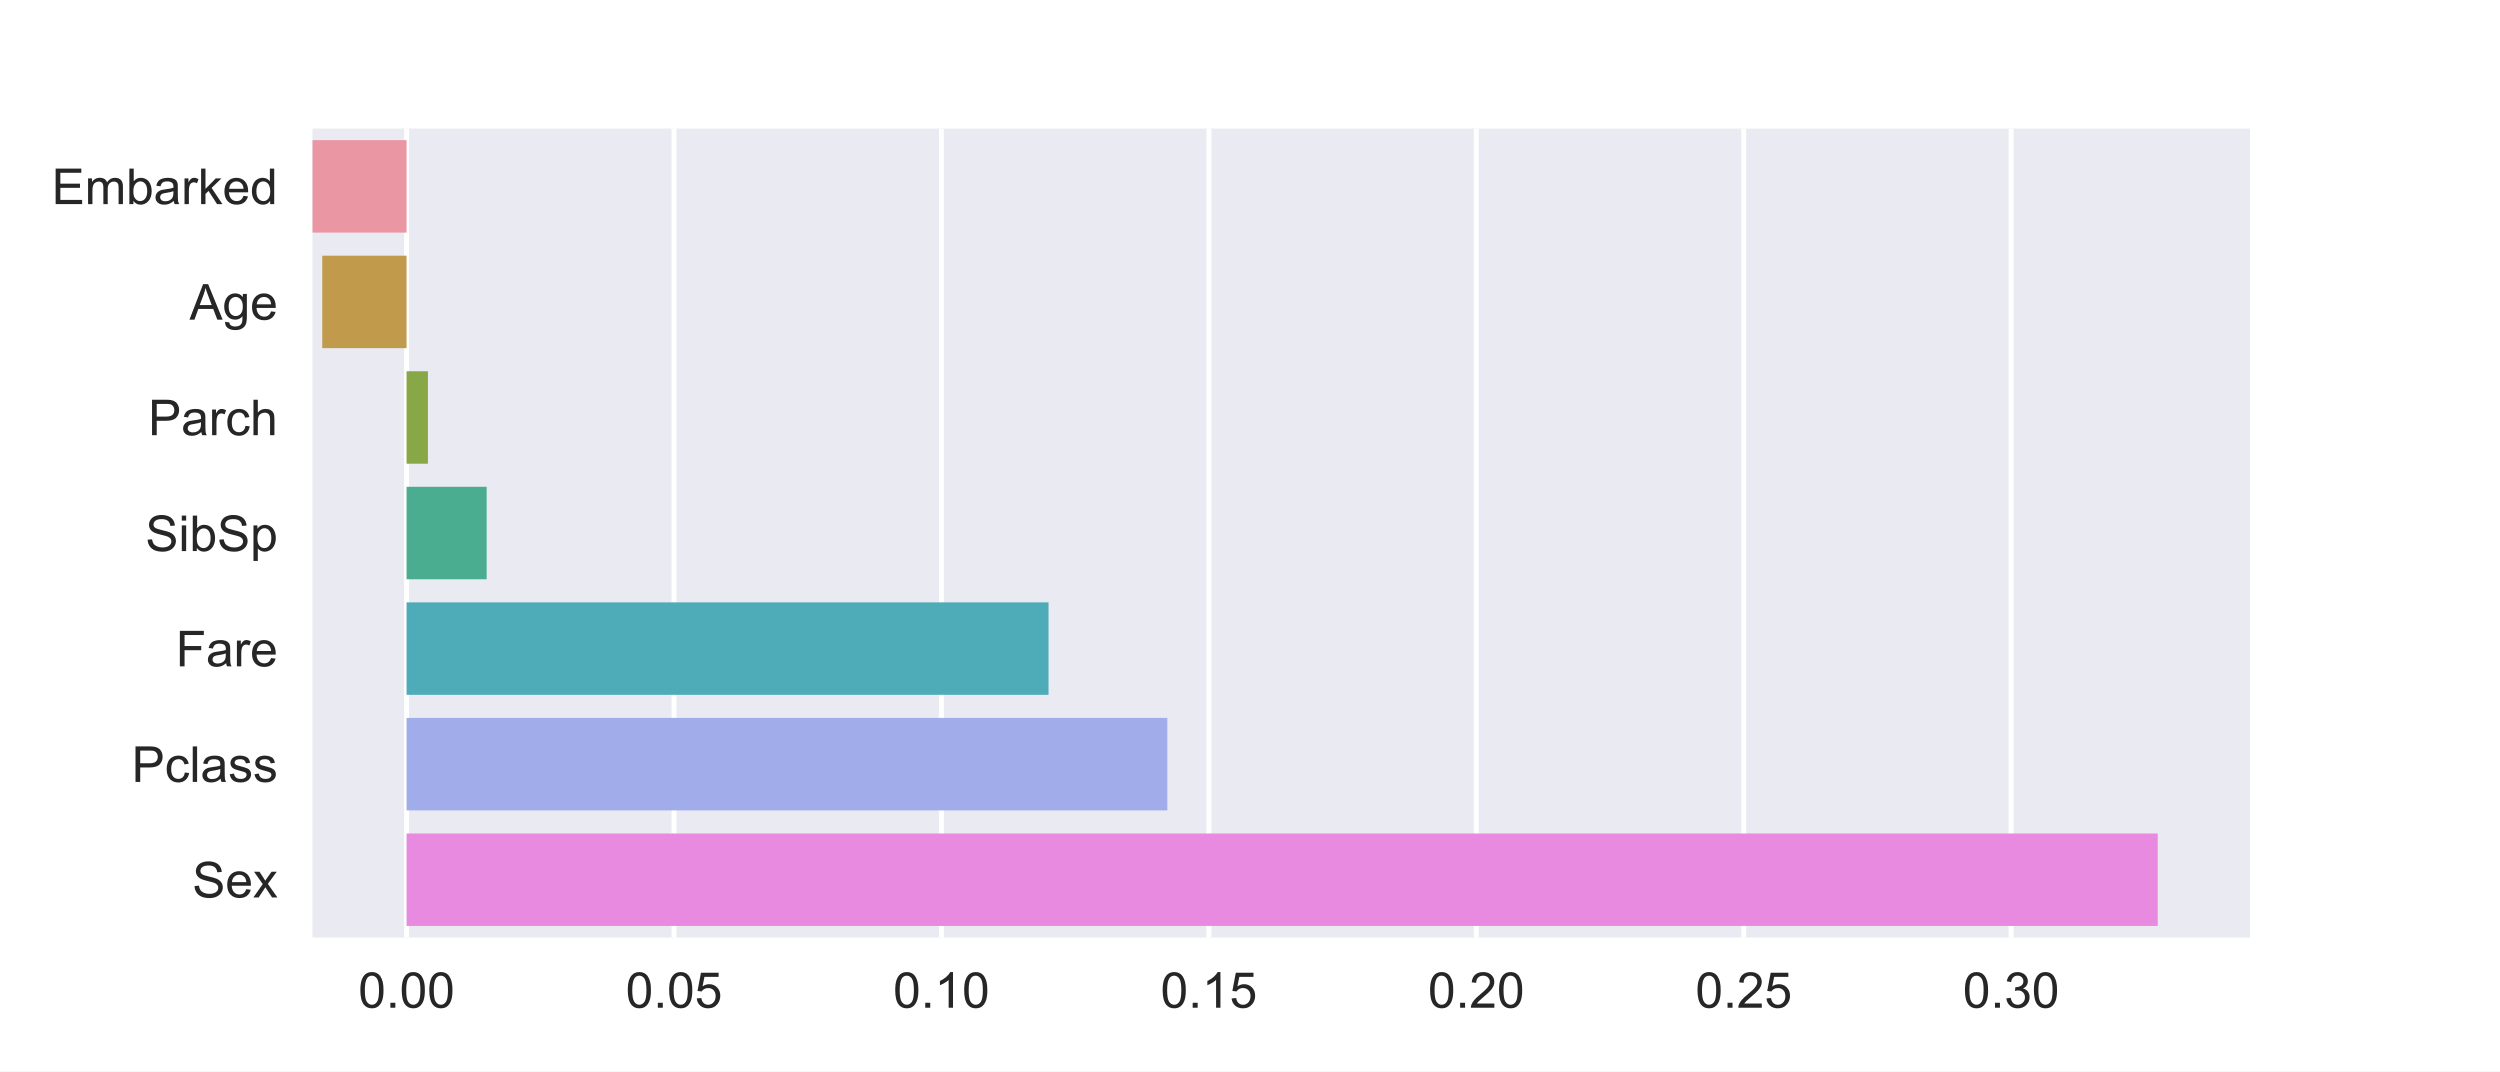
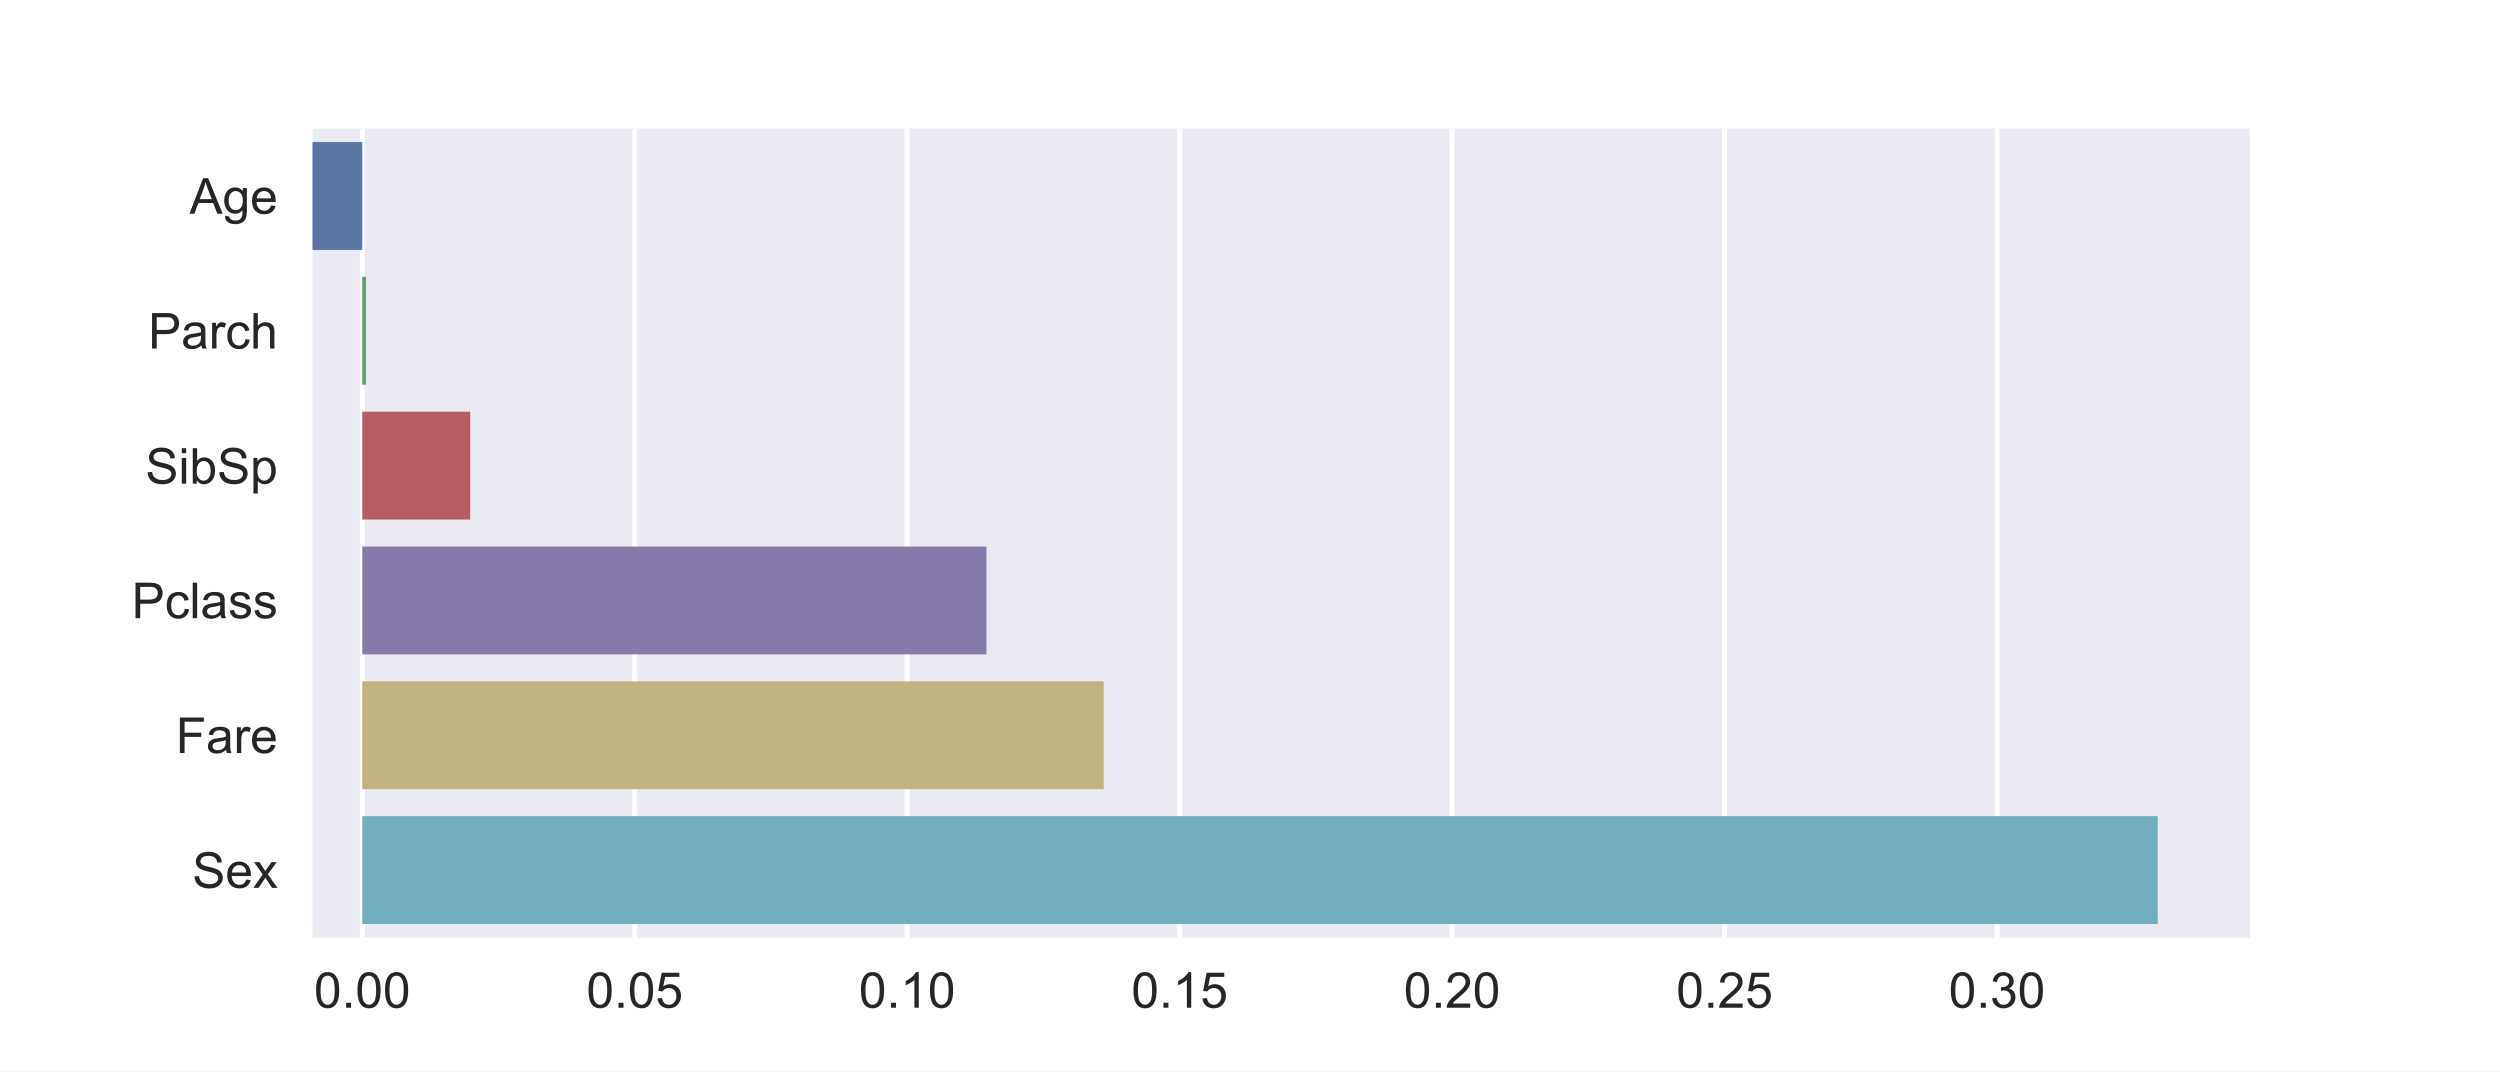
<svg xmlns="http://www.w3.org/2000/svg" xmlns:xlink="http://www.w3.org/1999/xlink" height="216pt" version="1.1" viewBox="0 0 504 216" width="504pt">
  <defs>
    <style type="text/css">
*{stroke-linecap:butt;stroke-linejoin:round;}
  </style>
  </defs>
  <g id="figure_1">
    <g id="patch_1">
      <path d="M 0 216  L 504 216  L 504 0  L 0 0  z " style="fill:#ffffff;" />
    </g>
    <g id="axes_1">
      <g id="patch_2">
        <path d="M 63 189  L 453.6 189  L 453.6 25.92  L 63 25.92  z " style="fill:#eaeaf2;" />
      </g>
      <g id="matplotlib.axis_1">
        <g id="xtick_1">
          <g id="line2d_1">
-             <path clip-path="url(#p0cfe0e546b)" d="M 81.963 189  L 81.963 25.92  " style="fill:none;stroke:#ffffff;stroke-linecap:round;" />
+             <path clip-path="url(#p07d637945c)" d="M 73.035 189  L 73.035 25.92  " style="fill:none;stroke:#ffffff;stroke-linecap:round;" />
          </g>
          <g id="line2d_2" />
          <g id="text_1">
            <defs>
              <path d="M 4.156 35.297  Q 4.156 48 6.766 55.734  Q 9.375 63.484 14.516 67.672  Q 19.672 71.875 27.484 71.875  Q 33.25 71.875 37.594 69.547  Q 41.938 67.234 44.766 62.859  Q 47.609 58.5 49.219 52.219  Q 50.828 45.953 50.828 35.297  Q 50.828 22.703 48.234 14.969  Q 45.656 7.234 40.5 3  Q 35.359 -1.219 27.484 -1.219  Q 17.141 -1.219 11.234 6.203  Q 4.156 15.141 4.156 35.297  M 13.188 35.297  Q 13.188 17.672 17.312 11.828  Q 21.438 6 27.484 6  Q 33.547 6 37.672 11.859  Q 41.797 17.719 41.797 35.297  Q 41.797 52.984 37.672 58.781  Q 33.547 64.594 27.391 64.594  Q 21.344 64.594 17.719 59.469  Q 13.188 52.938 13.188 35.297  " id="ArialMT-30" />
              <path d="M 9.078 0  L 9.078 10.016  L 19.094 10.016  L 19.094 0  z " id="ArialMT-2e" />
            </defs>
-             <g style="fill:#262626;" transform="translate(72.23235 203.1578)scale(0.1 -0.1)">
+             <g style="fill:#262626;" transform="translate(63.30405 203.1578)scale(0.1 -0.1)">
              <use xlink:href="#ArialMT-30" />
              <use x="55.615" xlink:href="#ArialMT-2e" />
              <use x="83.398" xlink:href="#ArialMT-30" />
              <use x="139.014" xlink:href="#ArialMT-30" />
            </g>
          </g>
        </g>
        <g id="xtick_2">
          <g id="line2d_3">
-             <path clip-path="url(#p0cfe0e546b)" d="M 135.877 189  L 135.877 25.92  " style="fill:none;stroke:#ffffff;stroke-linecap:round;" />
+             <path clip-path="url(#p07d637945c)" d="M 127.962 189  L 127.962 25.92  " style="fill:none;stroke:#ffffff;stroke-linecap:round;" />
          </g>
          <g id="line2d_4" />
          <g id="text_2">
            <defs>
              <path d="M 4.156 18.75  L 13.375 19.531  Q 14.406 12.797 18.141 9.391  Q 21.875 6 27.156 6  Q 33.5 6 37.891 10.781  Q 42.281 15.578 42.281 23.484  Q 42.281 31 38.062 35.344  Q 33.844 39.703 27 39.703  Q 22.75 39.703 19.328 37.766  Q 15.922 35.844 13.969 32.766  L 5.719 33.844  L 12.641 70.609  L 48.25 70.609  L 48.25 62.203  L 19.672 62.203  L 15.828 42.969  Q 22.266 47.469 29.344 47.469  Q 38.719 47.469 45.156 40.969  Q 51.609 34.469 51.609 24.266  Q 51.609 14.547 45.953 7.469  Q 39.062 -1.219 27.156 -1.219  Q 17.391 -1.219 11.203 4.25  Q 5.031 9.719 4.156 18.75  " id="ArialMT-35" />
            </defs>
-             <g style="fill:#262626;" transform="translate(126.1466 203.1578)scale(0.1 -0.1)">
+             <g style="fill:#262626;" transform="translate(118.2312 203.1578)scale(0.1 -0.1)">
              <use xlink:href="#ArialMT-30" />
              <use x="55.615" xlink:href="#ArialMT-2e" />
              <use x="83.398" xlink:href="#ArialMT-30" />
              <use x="139.014" xlink:href="#ArialMT-35" />
            </g>
          </g>
        </g>
        <g id="xtick_3">
          <g id="line2d_5">
-             <path clip-path="url(#p0cfe0e546b)" d="M 189.791 189  L 189.791 25.92  " style="fill:none;stroke:#ffffff;stroke-linecap:round;" />
+             <path clip-path="url(#p07d637945c)" d="M 182.889 189  L 182.889 25.92  " style="fill:none;stroke:#ffffff;stroke-linecap:round;" />
          </g>
          <g id="line2d_6" />
          <g id="text_3">
            <defs>
              <path d="M 37.25 0  L 28.469 0  L 28.469 56  Q 25.297 52.984 20.141 49.953  Q 14.984 46.922 10.891 45.406  L 10.891 53.906  Q 18.266 57.375 23.781 62.297  Q 29.297 67.234 31.594 71.875  L 37.25 71.875  z " id="ArialMT-31" />
            </defs>
-             <g style="fill:#262626;" transform="translate(180.0609 203.1578)scale(0.1 -0.1)">
+             <g style="fill:#262626;" transform="translate(173.1584 203.1578)scale(0.1 -0.1)">
              <use xlink:href="#ArialMT-30" />
              <use x="55.615" xlink:href="#ArialMT-2e" />
              <use x="83.398" xlink:href="#ArialMT-31" />
              <use x="139.014" xlink:href="#ArialMT-30" />
            </g>
          </g>
        </g>
        <g id="xtick_4">
          <g id="line2d_7">
-             <path clip-path="url(#p0cfe0e546b)" d="M 243.706 189  L 243.706 25.92  " style="fill:none;stroke:#ffffff;stroke-linecap:round;" />
+             <path clip-path="url(#p07d637945c)" d="M 237.816 189  L 237.816 25.92  " style="fill:none;stroke:#ffffff;stroke-linecap:round;" />
          </g>
          <g id="line2d_8" />
          <g id="text_4">
-             <g style="fill:#262626;" transform="translate(233.9751 203.1578)scale(0.1 -0.1)">
+             <g style="fill:#262626;" transform="translate(228.0856 203.1578)scale(0.1 -0.1)">
              <use xlink:href="#ArialMT-30" />
              <use x="55.615" xlink:href="#ArialMT-2e" />
              <use x="83.398" xlink:href="#ArialMT-31" />
              <use x="139.014" xlink:href="#ArialMT-35" />
            </g>
          </g>
        </g>
        <g id="xtick_5">
          <g id="line2d_9">
-             <path clip-path="url(#p0cfe0e546b)" d="M 297.62 189  L 297.62 25.92  " style="fill:none;stroke:#ffffff;stroke-linecap:round;" />
+             <path clip-path="url(#p07d637945c)" d="M 292.743 189  L 292.743 25.92  " style="fill:none;stroke:#ffffff;stroke-linecap:round;" />
          </g>
          <g id="line2d_10" />
          <g id="text_5">
            <defs>
              <path d="M 50.344 8.453  L 50.344 0  L 3.031 0  Q 2.938 3.172 4.047 6.109  Q 5.859 10.938 9.828 15.625  Q 13.812 20.312 21.344 26.469  Q 33.016 36.031 37.109 41.625  Q 41.219 47.219 41.219 52.203  Q 41.219 57.422 37.469 61  Q 33.734 64.594 27.734 64.594  Q 21.391 64.594 17.578 60.781  Q 13.766 56.984 13.719 50.25  L 4.688 51.172  Q 5.609 61.281 11.656 66.578  Q 17.719 71.875 27.938 71.875  Q 38.234 71.875 44.234 66.156  Q 50.25 60.453 50.25 52  Q 50.25 47.703 48.484 43.547  Q 46.734 39.406 42.656 34.812  Q 38.578 30.219 29.109 22.219  Q 21.188 15.578 18.938 13.203  Q 16.703 10.844 15.234 8.453  z " id="ArialMT-32" />
            </defs>
-             <g style="fill:#262626;" transform="translate(287.8894 203.1578)scale(0.1 -0.1)">
+             <g style="fill:#262626;" transform="translate(283.0128 203.1578)scale(0.1 -0.1)">
              <use xlink:href="#ArialMT-30" />
              <use x="55.615" xlink:href="#ArialMT-2e" />
              <use x="83.398" xlink:href="#ArialMT-32" />
              <use x="139.014" xlink:href="#ArialMT-30" />
            </g>
          </g>
        </g>
        <g id="xtick_6">
          <g id="line2d_11">
-             <path clip-path="url(#p0cfe0e546b)" d="M 351.534 189  L 351.534 25.92  " style="fill:none;stroke:#ffffff;stroke-linecap:round;" />
+             <path clip-path="url(#p07d637945c)" d="M 347.67 189  L 347.67 25.92  " style="fill:none;stroke:#ffffff;stroke-linecap:round;" />
          </g>
          <g id="line2d_12" />
          <g id="text_6">
-             <g style="fill:#262626;" transform="translate(341.8037 203.1578)scale(0.1 -0.1)">
+             <g style="fill:#262626;" transform="translate(337.94 203.1578)scale(0.1 -0.1)">
              <use xlink:href="#ArialMT-30" />
              <use x="55.615" xlink:href="#ArialMT-2e" />
              <use x="83.398" xlink:href="#ArialMT-32" />
              <use x="139.014" xlink:href="#ArialMT-35" />
            </g>
          </g>
        </g>
        <g id="xtick_7">
          <g id="line2d_13">
-             <path clip-path="url(#p0cfe0e546b)" d="M 405.448 189  L 405.448 25.92  " style="fill:none;stroke:#ffffff;stroke-linecap:round;" />
+             <path clip-path="url(#p07d637945c)" d="M 402.598 189  L 402.598 25.92  " style="fill:none;stroke:#ffffff;stroke-linecap:round;" />
          </g>
          <g id="line2d_14" />
          <g id="text_7">
            <defs>
              <path d="M 4.203 18.891  L 12.984 20.062  Q 14.5 12.594 18.141 9.297  Q 21.781 6 27 6  Q 33.203 6 37.469 10.297  Q 41.75 14.594 41.75 20.953  Q 41.75 27 37.797 30.922  Q 33.844 34.859 27.734 34.859  Q 25.25 34.859 21.531 33.891  L 22.516 41.609  Q 23.391 41.5 23.922 41.5  Q 29.547 41.5 34.031 44.422  Q 38.531 47.359 38.531 53.469  Q 38.531 58.297 35.25 61.469  Q 31.984 64.656 26.812 64.656  Q 21.688 64.656 18.266 61.422  Q 14.844 58.203 13.875 51.766  L 5.078 53.328  Q 6.688 62.156 12.391 67.016  Q 18.109 71.875 26.609 71.875  Q 32.469 71.875 37.391 69.359  Q 42.328 66.844 44.938 62.5  Q 47.562 58.156 47.562 53.266  Q 47.562 48.641 45.062 44.828  Q 42.578 41.016 37.703 38.766  Q 44.047 37.312 47.562 32.688  Q 51.078 28.078 51.078 21.141  Q 51.078 11.766 44.234 5.25  Q 37.406 -1.266 26.953 -1.266  Q 17.531 -1.266 11.297 4.344  Q 5.078 9.969 4.203 18.891  " id="ArialMT-33" />
            </defs>
-             <g style="fill:#262626;" transform="translate(395.7179 203.1578)scale(0.1 -0.1)">
+             <g style="fill:#262626;" transform="translate(392.8672 203.1578)scale(0.1 -0.1)">
              <use xlink:href="#ArialMT-30" />
              <use x="55.615" xlink:href="#ArialMT-2e" />
              <use x="83.398" xlink:href="#ArialMT-33" />
              <use x="139.014" xlink:href="#ArialMT-30" />
            </g>
          </g>
        </g>
      </g>
      <g id="matplotlib.axis_2">
        <g id="ytick_1">
          <g id="line2d_15" />
          <g id="text_8">
            <defs>
-               <path d="M 7.906 0  L 7.906 71.578  L 59.672 71.578  L 59.672 63.141  L 17.391 63.141  L 17.391 41.219  L 56.984 41.219  L 56.984 32.812  L 17.391 32.812  L 17.391 8.453  L 61.328 8.453  L 61.328 0  z " id="ArialMT-45" />
-               <path d="M 6.594 0  L 6.594 51.859  L 14.453 51.859  L 14.453 44.578  Q 16.891 48.391 20.938 50.703  Q 25 53.031 30.172 53.031  Q 35.938 53.031 39.625 50.641  Q 43.312 48.25 44.828 43.953  Q 50.984 53.031 60.844 53.031  Q 68.562 53.031 72.703 48.75  Q 76.859 44.484 76.859 35.594  L 76.859 0  L 68.109 0  L 68.109 32.672  Q 68.109 37.938 67.25 40.25  Q 66.406 42.578 64.156 43.984  Q 61.922 45.406 58.891 45.406  Q 53.422 45.406 49.797 41.766  Q 46.188 38.141 46.188 30.125  L 46.188 0  L 37.406 0  L 37.406 33.688  Q 37.406 39.547 35.25 42.469  Q 33.109 45.406 28.219 45.406  Q 24.516 45.406 21.359 43.453  Q 18.219 41.5 16.797 37.734  Q 15.375 33.984 15.375 26.906  L 15.375 0  z " id="ArialMT-6d" />
-               <path d="M 14.703 0  L 6.547 0  L 6.547 71.578  L 15.328 71.578  L 15.328 46.047  Q 20.906 53.031 29.547 53.031  Q 34.328 53.031 38.594 51.094  Q 42.875 49.172 45.625 45.672  Q 48.391 42.188 49.953 37.25  Q 51.516 32.328 51.516 26.703  Q 51.516 13.375 44.922 6.094  Q 38.328 -1.172 29.109 -1.172  Q 19.922 -1.172 14.703 6.5  z M 14.594 26.312  Q 14.594 17 17.141 12.844  Q 21.297 6.062 28.375 6.062  Q 34.125 6.062 38.328 11.062  Q 42.531 16.062 42.531 25.984  Q 42.531 36.141 38.5 40.969  Q 34.469 45.797 28.766 45.797  Q 23 45.797 18.797 40.797  Q 14.594 35.797 14.594 26.312  " id="ArialMT-62" />
-               <path d="M 40.438 6.391  Q 35.547 2.25 31.031 0.531  Q 26.516 -1.172 21.344 -1.172  Q 12.797 -1.172 8.203 3  Q 3.609 7.172 3.609 13.672  Q 3.609 17.484 5.344 20.625  Q 7.078 23.781 9.891 25.688  Q 12.703 27.594 16.219 28.562  Q 18.797 29.25 24.031 29.891  Q 34.672 31.156 39.703 32.906  Q 39.75 34.719 39.75 35.203  Q 39.75 40.578 37.25 42.781  Q 33.891 45.75 27.25 45.75  Q 21.047 45.75 18.094 43.578  Q 15.141 41.406 13.719 35.891  L 5.125 37.062  Q 6.297 42.578 8.984 45.969  Q 11.672 49.359 16.75 51.188  Q 21.828 53.031 28.516 53.031  Q 35.156 53.031 39.297 51.469  Q 43.453 49.906 45.406 47.531  Q 47.359 45.172 48.141 41.547  Q 48.578 39.312 48.578 33.453  L 48.578 21.734  Q 48.578 9.469 49.141 6.219  Q 49.703 2.984 51.375 0  L 42.188 0  Q 40.828 2.734 40.438 6.391  M 39.703 26.031  Q 34.906 24.078 25.344 22.703  Q 19.922 21.922 17.672 20.938  Q 15.438 19.969 14.203 18.094  Q 12.984 16.219 12.984 13.922  Q 12.984 10.406 15.641 8.062  Q 18.312 5.719 23.438 5.719  Q 28.516 5.719 32.469 7.938  Q 36.422 10.156 38.281 14.016  Q 39.703 17 39.703 22.797  z " id="ArialMT-61" />
-               <path d="M 6.5 0  L 6.5 51.859  L 14.406 51.859  L 14.406 44  Q 17.438 49.516 20 51.266  Q 22.562 53.031 25.641 53.031  Q 30.078 53.031 34.672 50.203  L 31.641 42.047  Q 28.422 43.953 25.203 43.953  Q 22.312 43.953 20.016 42.219  Q 17.719 40.484 16.75 37.406  Q 15.281 32.719 15.281 27.156  L 15.281 0  z " id="ArialMT-72" />
-               <path d="M 6.641 0  L 6.641 71.578  L 15.438 71.578  L 15.438 30.766  L 36.234 51.859  L 47.609 51.859  L 27.781 32.625  L 49.609 0  L 38.766 0  L 21.625 26.516  L 15.438 20.562  L 15.438 0  z " id="ArialMT-6b" />
+               <path d="M -0.141 0  L 27.344 71.578  L 37.547 71.578  L 66.844 0  L 56.062 0  L 47.703 21.688  L 17.781 21.688  L 9.906 0  z M 20.516 29.391  L 44.781 29.391  L 37.312 49.219  Q 33.891 58.25 32.234 64.062  Q 30.859 57.172 28.375 50.391  z " id="ArialMT-41" />
+               <path d="M 4.984 -4.297  L 13.531 -5.562  Q 14.062 -9.516 16.5 -11.328  Q 19.781 -13.766 25.438 -13.766  Q 31.547 -13.766 34.859 -11.328  Q 38.188 -8.891 39.359 -4.5  Q 40.047 -1.812 39.984 6.781  Q 34.234 0 25.641 0  Q 14.938 0 9.078 7.719  Q 3.219 15.438 3.219 26.219  Q 3.219 33.641 5.906 39.906  Q 8.594 46.188 13.688 49.609  Q 18.797 53.031 25.688 53.031  Q 34.859 53.031 40.828 45.609  L 40.828 51.859  L 48.922 51.859  L 48.922 7.031  Q 48.922 -5.078 46.453 -10.125  Q 44 -15.188 38.641 -18.109  Q 33.297 -21.047 25.484 -21.047  Q 16.219 -21.047 10.5 -16.875  Q 4.781 -12.703 4.984 -4.297  M 12.25 26.859  Q 12.25 16.656 16.297 11.969  Q 20.359 7.281 26.469 7.281  Q 32.516 7.281 36.609 11.938  Q 40.719 16.609 40.719 26.562  Q 40.719 36.078 36.5 40.906  Q 32.281 45.75 26.312 45.75  Q 20.453 45.75 16.344 40.984  Q 12.25 36.234 12.25 26.859  " id="ArialMT-67" />
              <path d="M 42.094 16.703  L 51.172 15.578  Q 49.031 7.625 43.219 3.219  Q 37.406 -1.172 28.375 -1.172  Q 17 -1.172 10.328 5.828  Q 3.656 12.844 3.656 25.484  Q 3.656 38.578 10.391 45.797  Q 17.141 53.031 27.875 53.031  Q 38.281 53.031 44.875 45.953  Q 51.469 38.875 51.469 26.031  Q 51.469 25.25 51.422 23.688  L 12.75 23.688  Q 13.234 15.141 17.578 10.594  Q 21.922 6.062 28.422 6.062  Q 33.25 6.062 36.672 8.594  Q 40.094 11.141 42.094 16.703  M 13.234 30.906  L 42.188 30.906  Q 41.609 37.453 38.875 40.719  Q 34.672 45.797 27.984 45.797  Q 21.922 45.797 17.797 41.75  Q 13.672 37.703 13.234 30.906  " id="ArialMT-65" />
-               <path d="M 40.234 0  L 40.234 6.547  Q 35.297 -1.172 25.734 -1.172  Q 19.531 -1.172 14.328 2.25  Q 9.125 5.672 6.266 11.797  Q 3.422 17.922 3.422 25.875  Q 3.422 33.641 6 39.969  Q 8.594 46.297 13.766 49.656  Q 18.953 53.031 25.344 53.031  Q 30.031 53.031 33.688 51.047  Q 37.359 49.078 39.656 45.906  L 39.656 71.578  L 48.391 71.578  L 48.391 0  z M 12.453 25.875  Q 12.453 15.922 16.641 10.984  Q 20.844 6.062 26.562 6.062  Q 32.328 6.062 36.344 10.766  Q 40.375 15.484 40.375 25.141  Q 40.375 35.797 36.266 40.766  Q 32.172 45.75 26.172 45.75  Q 20.312 45.75 16.375 40.969  Q 12.453 36.188 12.453 25.875  " id="ArialMT-64" />
-             </defs>
-             <g style="fill:#262626;" transform="translate(10.42656 41.14748)scale(0.1 -0.1)">
-               <use xlink:href="#ArialMT-45" />
-               <use x="66.699" xlink:href="#ArialMT-6d" />
-               <use x="150" xlink:href="#ArialMT-62" />
-               <use x="205.615" xlink:href="#ArialMT-61" />
-               <use x="261.23" xlink:href="#ArialMT-72" />
-               <use x="294.531" xlink:href="#ArialMT-6b" />
-               <use x="344.531" xlink:href="#ArialMT-65" />
-               <use x="400.146" xlink:href="#ArialMT-64" />
+             </defs>
+             <g style="fill:#262626;" transform="translate(38.20781 43.08891)scale(0.1 -0.1)">
+               <use xlink:href="#ArialMT-41" />
+               <use x="66.699" xlink:href="#ArialMT-67" />
+               <use x="122.314" xlink:href="#ArialMT-65" />
            </g>
          </g>
        </g>
        <g id="ytick_2">
          <g id="line2d_16" />
          <g id="text_9">
            <defs>
-               <path d="M -0.141 0  L 27.344 71.578  L 37.547 71.578  L 66.844 0  L 56.062 0  L 47.703 21.688  L 17.781 21.688  L 9.906 0  z M 20.516 29.391  L 44.781 29.391  L 37.312 49.219  Q 33.891 58.25 32.234 64.062  Q 30.859 57.172 28.375 50.391  z " id="ArialMT-41" />
-               <path d="M 4.984 -4.297  L 13.531 -5.562  Q 14.062 -9.516 16.5 -11.328  Q 19.781 -13.766 25.438 -13.766  Q 31.547 -13.766 34.859 -11.328  Q 38.188 -8.891 39.359 -4.5  Q 40.047 -1.812 39.984 6.781  Q 34.234 0 25.641 0  Q 14.938 0 9.078 7.719  Q 3.219 15.438 3.219 26.219  Q 3.219 33.641 5.906 39.906  Q 8.594 46.188 13.688 49.609  Q 18.797 53.031 25.688 53.031  Q 34.859 53.031 40.828 45.609  L 40.828 51.859  L 48.922 51.859  L 48.922 7.031  Q 48.922 -5.078 46.453 -10.125  Q 44 -15.188 38.641 -18.109  Q 33.297 -21.047 25.484 -21.047  Q 16.219 -21.047 10.5 -16.875  Q 4.781 -12.703 4.984 -4.297  M 12.25 26.859  Q 12.25 16.656 16.297 11.969  Q 20.359 7.281 26.469 7.281  Q 32.516 7.281 36.609 11.938  Q 40.719 16.609 40.719 26.562  Q 40.719 36.078 36.5 40.906  Q 32.281 45.75 26.312 45.75  Q 20.453 45.75 16.344 40.984  Q 12.25 36.234 12.25 26.859  " id="ArialMT-67" />
-             </defs>
-             <g style="fill:#262626;" transform="translate(38.20781 64.44462)scale(0.1 -0.1)">
-               <use xlink:href="#ArialMT-41" />
-               <use x="66.699" xlink:href="#ArialMT-67" />
-               <use x="122.314" xlink:href="#ArialMT-65" />
-             </g>
-           </g>
-         </g>
-         <g id="ytick_3">
-           <g id="line2d_17" />
-           <g id="text_10">
-             <defs>
              <path d="M 7.719 0  L 7.719 71.578  L 34.719 71.578  Q 41.844 71.578 45.609 70.906  Q 50.875 70.016 54.438 67.547  Q 58.016 65.094 60.188 60.641  Q 62.359 56.203 62.359 50.875  Q 62.359 41.75 56.547 35.422  Q 50.734 29.109 35.547 29.109  L 17.188 29.109  L 17.188 0  z M 17.188 37.547  L 35.688 37.547  Q 44.875 37.547 48.734 40.969  Q 52.594 44.391 52.594 50.594  Q 52.594 55.078 50.312 58.266  Q 48.047 61.469 44.344 62.5  Q 41.938 63.141 35.5 63.141  L 17.188 63.141  z " id="ArialMT-50" />
+               <path d="M 40.438 6.391  Q 35.547 2.25 31.031 0.531  Q 26.516 -1.172 21.344 -1.172  Q 12.797 -1.172 8.203 3  Q 3.609 7.172 3.609 13.672  Q 3.609 17.484 5.344 20.625  Q 7.078 23.781 9.891 25.688  Q 12.703 27.594 16.219 28.562  Q 18.797 29.25 24.031 29.891  Q 34.672 31.156 39.703 32.906  Q 39.75 34.719 39.75 35.203  Q 39.75 40.578 37.25 42.781  Q 33.891 45.75 27.25 45.75  Q 21.047 45.75 18.094 43.578  Q 15.141 41.406 13.719 35.891  L 5.125 37.062  Q 6.297 42.578 8.984 45.969  Q 11.672 49.359 16.75 51.188  Q 21.828 53.031 28.516 53.031  Q 35.156 53.031 39.297 51.469  Q 43.453 49.906 45.406 47.531  Q 47.359 45.172 48.141 41.547  Q 48.578 39.312 48.578 33.453  L 48.578 21.734  Q 48.578 9.469 49.141 6.219  Q 49.703 2.984 51.375 0  L 42.188 0  Q 40.828 2.734 40.438 6.391  M 39.703 26.031  Q 34.906 24.078 25.344 22.703  Q 19.922 21.922 17.672 20.938  Q 15.438 19.969 14.203 18.094  Q 12.984 16.219 12.984 13.922  Q 12.984 10.406 15.641 8.062  Q 18.312 5.719 23.438 5.719  Q 28.516 5.719 32.469 7.938  Q 36.422 10.156 38.281 14.016  Q 39.703 17 39.703 22.797  z " id="ArialMT-61" />
+               <path d="M 6.5 0  L 6.5 51.859  L 14.406 51.859  L 14.406 44  Q 17.438 49.516 20 51.266  Q 22.562 53.031 25.641 53.031  Q 30.078 53.031 34.672 50.203  L 31.641 42.047  Q 28.422 43.953 25.203 43.953  Q 22.312 43.953 20.016 42.219  Q 17.719 40.484 16.75 37.406  Q 15.281 32.719 15.281 27.156  L 15.281 0  z " id="ArialMT-72" />
              <path d="M 40.438 19  L 49.078 17.875  Q 47.656 8.938 41.812 3.875  Q 35.984 -1.172 27.484 -1.172  Q 16.844 -1.172 10.375 5.781  Q 3.906 12.75 3.906 25.734  Q 3.906 34.125 6.688 40.422  Q 9.469 46.734 15.156 49.875  Q 20.844 53.031 27.547 53.031  Q 35.984 53.031 41.359 48.75  Q 46.734 44.484 48.25 36.625  L 39.703 35.297  Q 38.484 40.531 35.375 43.156  Q 32.281 45.797 27.875 45.797  Q 21.234 45.797 17.078 41.031  Q 12.938 36.281 12.938 25.984  Q 12.938 15.531 16.938 10.797  Q 20.953 6.062 27.391 6.062  Q 32.562 6.062 36.031 9.234  Q 39.5 12.406 40.438 19  " id="ArialMT-63" />
              <path d="M 6.594 0  L 6.594 71.578  L 15.375 71.578  L 15.375 45.906  Q 21.531 53.031 30.906 53.031  Q 36.672 53.031 40.922 50.75  Q 45.172 48.484 47 44.484  Q 48.828 40.484 48.828 32.859  L 48.828 0  L 40.047 0  L 40.047 32.859  Q 40.047 39.453 37.188 42.453  Q 34.328 45.453 29.109 45.453  Q 25.203 45.453 21.75 43.422  Q 18.312 41.406 16.844 37.938  Q 15.375 34.469 15.375 28.375  L 15.375 0  z " id="ArialMT-68" />
            </defs>
-             <g style="fill:#262626;" transform="translate(29.87813 87.74176)scale(0.1 -0.1)">
+             <g style="fill:#262626;" transform="translate(29.87813 70.26891)scale(0.1 -0.1)">
              <use xlink:href="#ArialMT-50" />
              <use x="66.699" xlink:href="#ArialMT-61" />
              <use x="122.314" xlink:href="#ArialMT-72" />
              <use x="155.615" xlink:href="#ArialMT-63" />
              <use x="205.615" xlink:href="#ArialMT-68" />
            </g>
          </g>
        </g>
-         <g id="ytick_4">
-           <g id="line2d_18" />
-           <g id="text_11">
+         <g id="ytick_3">
+           <g id="line2d_17" />
+           <g id="text_10">
            <defs>
              <path d="M 4.5 23  L 13.422 23.781  Q 14.062 18.406 16.375 14.969  Q 18.703 11.531 23.578 9.406  Q 28.469 7.281 34.578 7.281  Q 39.984 7.281 44.141 8.891  Q 48.297 10.5 50.312 13.297  Q 52.344 16.109 52.344 19.438  Q 52.344 22.797 50.391 25.312  Q 48.438 27.828 43.953 29.547  Q 41.062 30.672 31.203 33.031  Q 21.344 35.406 17.391 37.5  Q 12.25 40.188 9.734 44.156  Q 7.234 48.141 7.234 53.078  Q 7.234 58.5 10.297 63.203  Q 13.375 67.922 19.281 70.359  Q 25.203 72.797 32.422 72.797  Q 40.375 72.797 46.453 70.234  Q 52.547 67.672 55.812 62.688  Q 59.078 57.719 59.328 51.422  L 50.25 50.734  Q 49.516 57.516 45.281 60.984  Q 41.062 64.453 32.812 64.453  Q 24.219 64.453 20.281 61.297  Q 16.359 58.156 16.359 53.719  Q 16.359 49.859 19.141 47.359  Q 21.875 44.875 33.422 42.266  Q 44.969 39.656 49.266 37.703  Q 55.516 34.812 58.484 30.391  Q 61.469 25.984 61.469 20.219  Q 61.469 14.5 58.203 9.438  Q 54.938 4.391 48.797 1.578  Q 42.672 -1.219 35.016 -1.219  Q 25.297 -1.219 18.719 1.609  Q 12.156 4.438 8.422 10.125  Q 4.688 15.828 4.5 23  " id="ArialMT-53" />
              <path d="M 6.641 61.469  L 6.641 71.578  L 15.438 71.578  L 15.438 61.469  z M 6.641 0  L 6.641 51.859  L 15.438 51.859  L 15.438 0  z " id="ArialMT-69" />
+               <path d="M 14.703 0  L 6.547 0  L 6.547 71.578  L 15.328 71.578  L 15.328 46.047  Q 20.906 53.031 29.547 53.031  Q 34.328 53.031 38.594 51.094  Q 42.875 49.172 45.625 45.672  Q 48.391 42.188 49.953 37.25  Q 51.516 32.328 51.516 26.703  Q 51.516 13.375 44.922 6.094  Q 38.328 -1.172 29.109 -1.172  Q 19.922 -1.172 14.703 6.5  z M 14.594 26.312  Q 14.594 17 17.141 12.844  Q 21.297 6.062 28.375 6.062  Q 34.125 6.062 38.328 11.062  Q 42.531 16.062 42.531 25.984  Q 42.531 36.141 38.5 40.969  Q 34.469 45.797 28.766 45.797  Q 23 45.797 18.797 40.797  Q 14.594 35.797 14.594 26.312  " id="ArialMT-62" />
              <path d="M 6.594 -19.875  L 6.594 51.859  L 14.594 51.859  L 14.594 45.125  Q 17.438 49.078 21 51.047  Q 24.562 53.031 29.641 53.031  Q 36.281 53.031 41.359 49.609  Q 46.438 46.188 49.016 39.953  Q 51.609 33.734 51.609 26.312  Q 51.609 18.359 48.75 11.984  Q 45.906 5.609 40.453 2.219  Q 35.016 -1.172 29 -1.172  Q 24.609 -1.172 21.109 0.688  Q 17.625 2.547 15.375 5.375  L 15.375 -19.875  z M 14.547 25.641  Q 14.547 15.625 18.594 10.844  Q 22.656 6.062 28.422 6.062  Q 34.281 6.062 38.453 11.016  Q 42.625 15.969 42.625 26.375  Q 42.625 36.281 38.547 41.203  Q 34.469 46.141 28.812 46.141  Q 23.188 46.141 18.859 40.891  Q 14.547 35.641 14.547 25.641  " id="ArialMT-70" />
            </defs>
-             <g style="fill:#262626;" transform="translate(29.31563 111.0998)scale(0.1 -0.1)">
+             <g style="fill:#262626;" transform="translate(29.31563 97.50984)scale(0.1 -0.1)">
              <use xlink:href="#ArialMT-53" />
              <use x="66.699" xlink:href="#ArialMT-69" />
              <use x="88.916" xlink:href="#ArialMT-62" />
              <use x="144.531" xlink:href="#ArialMT-53" />
              <use x="211.23" xlink:href="#ArialMT-70" />
            </g>
          </g>
        </g>
-         <g id="ytick_5">
-           <g id="line2d_19" />
-           <g id="text_12">
-             <defs>
-               <path d="M 8.203 0  L 8.203 71.578  L 56.5 71.578  L 56.5 63.141  L 17.672 63.141  L 17.672 40.969  L 51.266 40.969  L 51.266 32.516  L 17.672 32.516  L 17.672 0  z " id="ArialMT-46" />
-             </defs>
-             <g style="fill:#262626;" transform="translate(35.44062 134.336)scale(0.1 -0.1)">
-               <use xlink:href="#ArialMT-46" />
-               <use x="61.084" xlink:href="#ArialMT-61" />
-               <use x="116.699" xlink:href="#ArialMT-72" />
-               <use x="150" xlink:href="#ArialMT-65" />
-             </g>
-           </g>
-         </g>
-         <g id="ytick_6">
-           <g id="line2d_20" />
-           <g id="text_13">
+         <g id="ytick_4">
+           <g id="line2d_18" />
+           <g id="text_11">
            <defs>
              <path d="M 6.391 0  L 6.391 71.578  L 15.188 71.578  L 15.188 0  z " id="ArialMT-6c" />
              <path d="M 3.078 15.484  L 11.766 16.844  Q 12.5 11.625 15.844 8.844  Q 19.188 6.062 25.203 6.062  Q 31.25 6.062 34.172 8.516  Q 37.109 10.984 37.109 14.312  Q 37.109 17.281 34.516 19  Q 32.719 20.172 25.531 21.969  Q 15.875 24.422 12.141 26.203  Q 8.406 27.984 6.469 31.125  Q 4.547 34.281 4.547 38.094  Q 4.547 41.547 6.125 44.5  Q 7.719 47.469 10.453 49.422  Q 12.5 50.922 16.031 51.969  Q 19.578 53.031 23.641 53.031  Q 29.734 53.031 34.344 51.266  Q 38.969 49.516 41.156 46.5  Q 43.359 43.5 44.188 38.484  L 35.594 37.312  Q 35.016 41.312 32.203 43.547  Q 29.391 45.797 24.266 45.797  Q 18.219 45.797 15.625 43.797  Q 13.031 41.797 13.031 39.109  Q 13.031 37.406 14.109 36.031  Q 15.188 34.625 17.484 33.688  Q 18.797 33.203 25.25 31.453  Q 34.578 28.953 38.25 27.359  Q 41.938 25.781 44.031 22.75  Q 46.141 19.734 46.141 15.234  Q 46.141 10.844 43.578 6.953  Q 41.016 3.078 36.172 0.953  Q 31.344 -1.172 25.25 -1.172  Q 15.141 -1.172 9.844 3.031  Q 4.547 7.234 3.078 15.484  " id="ArialMT-73" />
            </defs>
-             <g style="fill:#262626;" transform="translate(26.54688 157.6332)scale(0.1 -0.1)">
+             <g style="fill:#262626;" transform="translate(26.54688 124.6289)scale(0.1 -0.1)">
              <use xlink:href="#ArialMT-50" />
              <use x="66.699" xlink:href="#ArialMT-63" />
              <use x="116.699" xlink:href="#ArialMT-6c" />
              <use x="138.916" xlink:href="#ArialMT-61" />
              <use x="194.531" xlink:href="#ArialMT-73" />
              <use x="244.531" xlink:href="#ArialMT-73" />
            </g>
          </g>
        </g>
-         <g id="ytick_7">
-           <g id="line2d_21" />
-           <g id="text_14">
+         <g id="ytick_5">
+           <g id="line2d_19" />
+           <g id="text_12">
+             <defs>
+               <path d="M 8.203 0  L 8.203 71.578  L 56.5 71.578  L 56.5 63.141  L 17.672 63.141  L 17.672 40.969  L 51.266 40.969  L 51.266 32.516  L 17.672 32.516  L 17.672 0  z " id="ArialMT-46" />
+             </defs>
+             <g style="fill:#262626;" transform="translate(35.44062 151.8089)scale(0.1 -0.1)">
+               <use xlink:href="#ArialMT-46" />
+               <use x="61.084" xlink:href="#ArialMT-61" />
+               <use x="116.699" xlink:href="#ArialMT-72" />
+               <use x="150" xlink:href="#ArialMT-65" />
+             </g>
+           </g>
+         </g>
+         <g id="ytick_6">
+           <g id="line2d_20" />
+           <g id="text_13">
            <defs>
              <path d="M 0.734 0  L 19.672 26.953  L 2.156 51.859  L 13.141 51.859  L 21.094 39.703  Q 23.344 36.234 24.703 33.891  Q 26.859 37.109 28.656 39.594  L 37.406 51.859  L 47.906 51.859  L 29.984 27.438  L 49.266 0  L 38.484 0  L 27.828 16.109  L 25 20.453  L 11.375 0  z " id="ArialMT-78" />
            </defs>
-             <g style="fill:#262626;" transform="translate(38.76875 180.9303)scale(0.1 -0.1)">
+             <g style="fill:#262626;" transform="translate(38.76875 178.9889)scale(0.1 -0.1)">
              <use xlink:href="#ArialMT-53" />
              <use x="66.699" xlink:href="#ArialMT-65" />
              <use x="122.314" xlink:href="#ArialMT-78" />
            </g>
          </g>
        </g>
      </g>
      <g id="patch_3">
-         <path clip-path="url(#p0cfe0e546b)" d="M 63 28.25  L 81.963 28.25  L 81.963 46.887  L 63 46.887  z " style="fill:#ea96a3;" />
+         <path clip-path="url(#p07d637945c)" d="M 63 28.638  L 73.035 28.638  L 73.035 50.382  L 63 50.382  z " style="fill:#5875a4;" />
      </g>
      <g id="patch_4">
-         <path clip-path="url(#p0cfe0e546b)" d="M 64.971 51.547  L 81.963 51.547  L 81.963 70.185  L 64.971 70.185  z " style="fill:#c29a4b;" />
+         <path clip-path="url(#p07d637945c)" d="M 73.035 55.818  L 73.774 55.818  L 73.774 77.562  L 73.035 77.562  z " style="fill:#5f9e6e;" />
      </g>
      <g id="patch_5">
-         <path clip-path="url(#p0cfe0e546b)" d="M 81.963 74.844  L 86.269 74.844  L 86.269 93.482  L 81.963 93.482  z " style="fill:#88a746;" />
+         <path clip-path="url(#p07d637945c)" d="M 73.035 82.998  L 94.795 82.998  L 94.795 104.742  L 73.035 104.742  z " style="fill:#b55d60;" />
      </g>
      <g id="patch_6">
-         <path clip-path="url(#p0cfe0e546b)" d="M 81.963 98.141  L 98.11 98.141  L 98.11 116.779  L 81.963 116.779  z " style="fill:#4aad8f;" />
+         <path clip-path="url(#p07d637945c)" d="M 73.035 110.178  L 198.866 110.178  L 198.866 131.922  L 73.035 131.922  z " style="fill:#857aaa;" />
      </g>
      <g id="patch_7">
-         <path clip-path="url(#p0cfe0e546b)" d="M 81.963 121.438  L 211.384 121.438  L 211.384 140.076  L 81.963 140.076  z " style="fill:#4eabb8;" />
+         <path clip-path="url(#p07d637945c)" d="M 73.035 137.358  L 222.508 137.358  L 222.508 159.102  L 73.035 159.102  z " style="fill:#c1b37f;" />
      </g>
      <g id="patch_8">
-         <path clip-path="url(#p0cfe0e546b)" d="M 81.963 144.735  L 235.333 144.735  L 235.333 163.373  L 81.963 163.373  z " style="fill:#a0adea;" />
+         <path clip-path="url(#p07d637945c)" d="M 73.035 164.538  L 435 164.538  L 435 186.282  L 73.035 186.282  z " style="fill:#71aec0;" />
+       </g>
+       <g id="line2d_21">
+         <path clip-path="url(#p07d637945c)" d="M 0 0  " style="fill:none;stroke:#424242;stroke-linecap:round;stroke-width:3.15;" />
+       </g>
+       <g id="line2d_22">
+         <path clip-path="url(#p07d637945c)" d="M 0 0  " style="fill:none;stroke:#424242;stroke-linecap:round;stroke-width:3.15;" />
+       </g>
+       <g id="line2d_23">
+         <path clip-path="url(#p07d637945c)" d="M 0 0  " style="fill:none;stroke:#424242;stroke-linecap:round;stroke-width:3.15;" />
+       </g>
+       <g id="line2d_24">
+         <path clip-path="url(#p07d637945c)" d="M 0 0  " style="fill:none;stroke:#424242;stroke-linecap:round;stroke-width:3.15;" />
+       </g>
+       <g id="line2d_25">
+         <path clip-path="url(#p07d637945c)" d="M 0 0  " style="fill:none;stroke:#424242;stroke-linecap:round;stroke-width:3.15;" />
+       </g>
+       <g id="line2d_26">
+         <path clip-path="url(#p07d637945c)" d="M 0 0  " style="fill:none;stroke:#424242;stroke-linecap:round;stroke-width:3.15;" />
      </g>
      <g id="patch_9">
-         <path clip-path="url(#p0cfe0e546b)" d="M 81.963 168.033  L 435 168.033  L 435 186.67  L 81.963 186.67  z " style="fill:#e78ae0;" />
-       </g>
-       <g id="line2d_22">
-         <path clip-path="url(#p0cfe0e546b)" d="M 0 0  " style="fill:none;stroke:#424242;stroke-linecap:round;stroke-width:3.15;" />
-       </g>
-       <g id="line2d_23">
-         <path clip-path="url(#p0cfe0e546b)" d="M 0 0  " style="fill:none;stroke:#424242;stroke-linecap:round;stroke-width:3.15;" />
-       </g>
-       <g id="line2d_24">
-         <path clip-path="url(#p0cfe0e546b)" d="M 0 0  " style="fill:none;stroke:#424242;stroke-linecap:round;stroke-width:3.15;" />
-       </g>
-       <g id="line2d_25">
-         <path clip-path="url(#p0cfe0e546b)" d="M 0 0  " style="fill:none;stroke:#424242;stroke-linecap:round;stroke-width:3.15;" />
-       </g>
-       <g id="line2d_26">
-         <path clip-path="url(#p0cfe0e546b)" d="M 0 0  " style="fill:none;stroke:#424242;stroke-linecap:round;stroke-width:3.15;" />
-       </g>
-       <g id="line2d_27">
-         <path clip-path="url(#p0cfe0e546b)" d="M 0 0  " style="fill:none;stroke:#424242;stroke-linecap:round;stroke-width:3.15;" />
-       </g>
-       <g id="line2d_28">
-         <path clip-path="url(#p0cfe0e546b)" d="M 0 0  " style="fill:none;stroke:#424242;stroke-linecap:round;stroke-width:3.15;" />
+         <path d="M 63 189  L 63 25.92  " style="fill:none;" />
      </g>
      <g id="patch_10">
-         <path d="M 63 189  L 63 25.92  " style="fill:none;" />
+         <path d="M 453.6 189  L 453.6 25.92  " style="fill:none;" />
      </g>
      <g id="patch_11">
-         <path d="M 453.6 189  L 453.6 25.92  " style="fill:none;" />
+         <path d="M 63 189  L 453.6 189  " style="fill:none;" />
      </g>
      <g id="patch_12">
-         <path d="M 63 189  L 453.6 189  " style="fill:none;" />
-       </g>
-       <g id="patch_13">
        <path d="M 63 25.92  L 453.6 25.92  " style="fill:none;" />
      </g>
    </g>
  </g>
  <defs>
-     <clipPath id="p0cfe0e546b">
+     <clipPath id="p07d637945c">
      <rect height="163.08" width="390.6" x="63" y="25.92" />
    </clipPath>
  </defs>
</svg>
